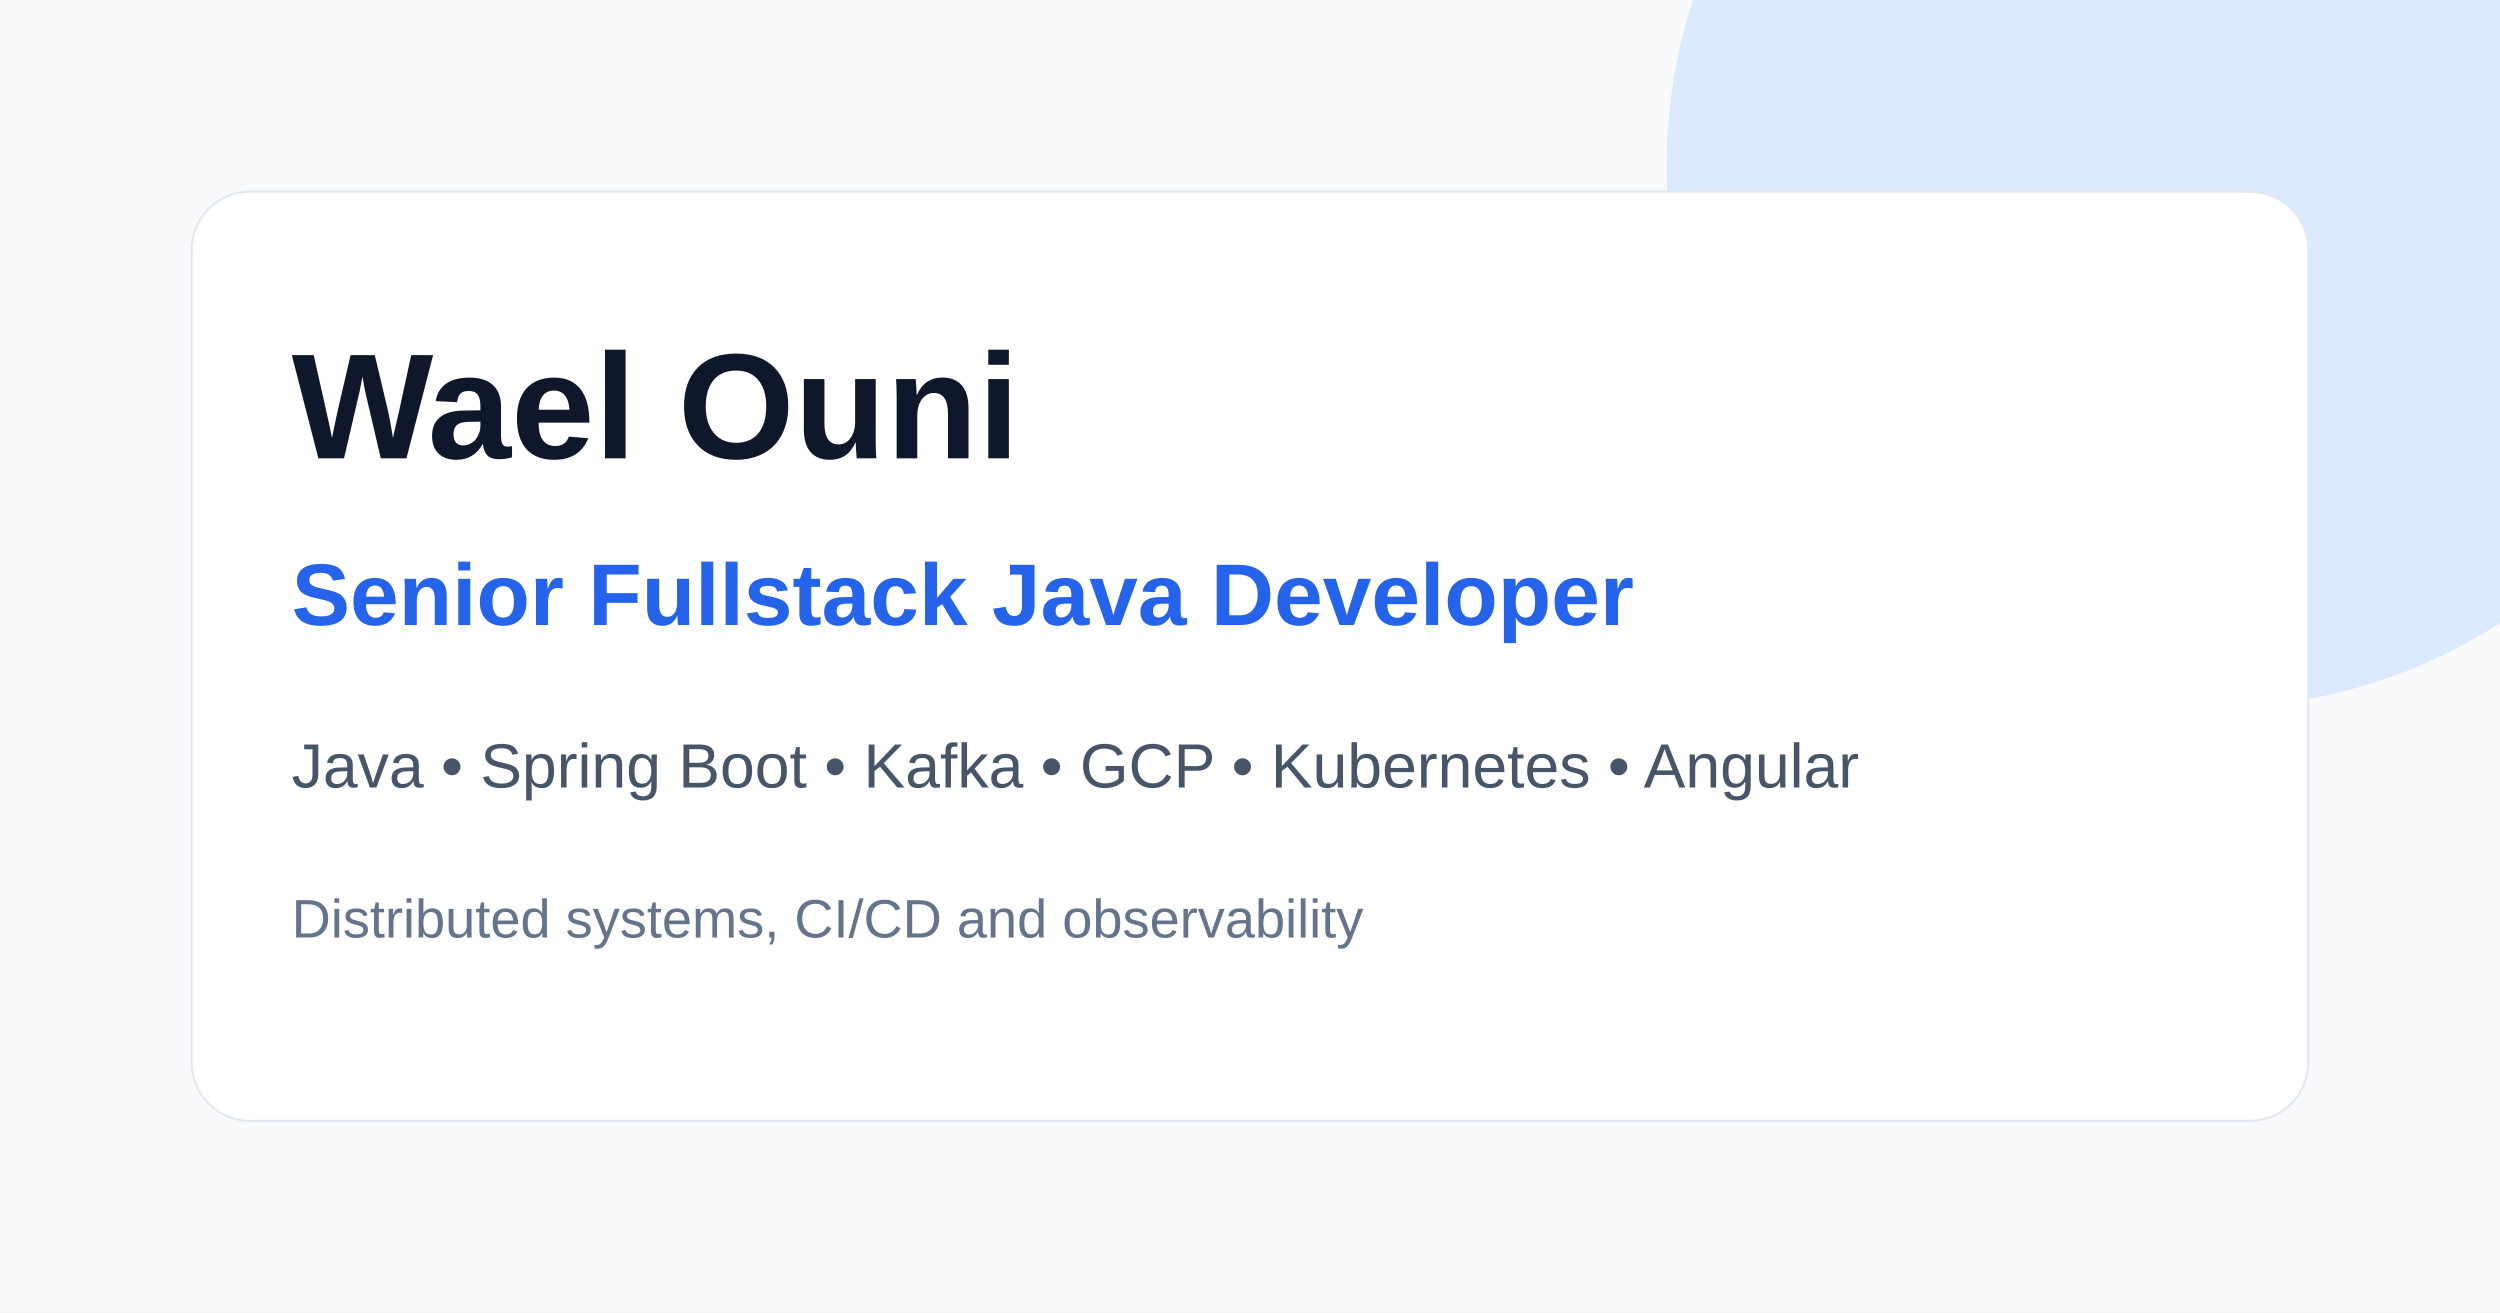
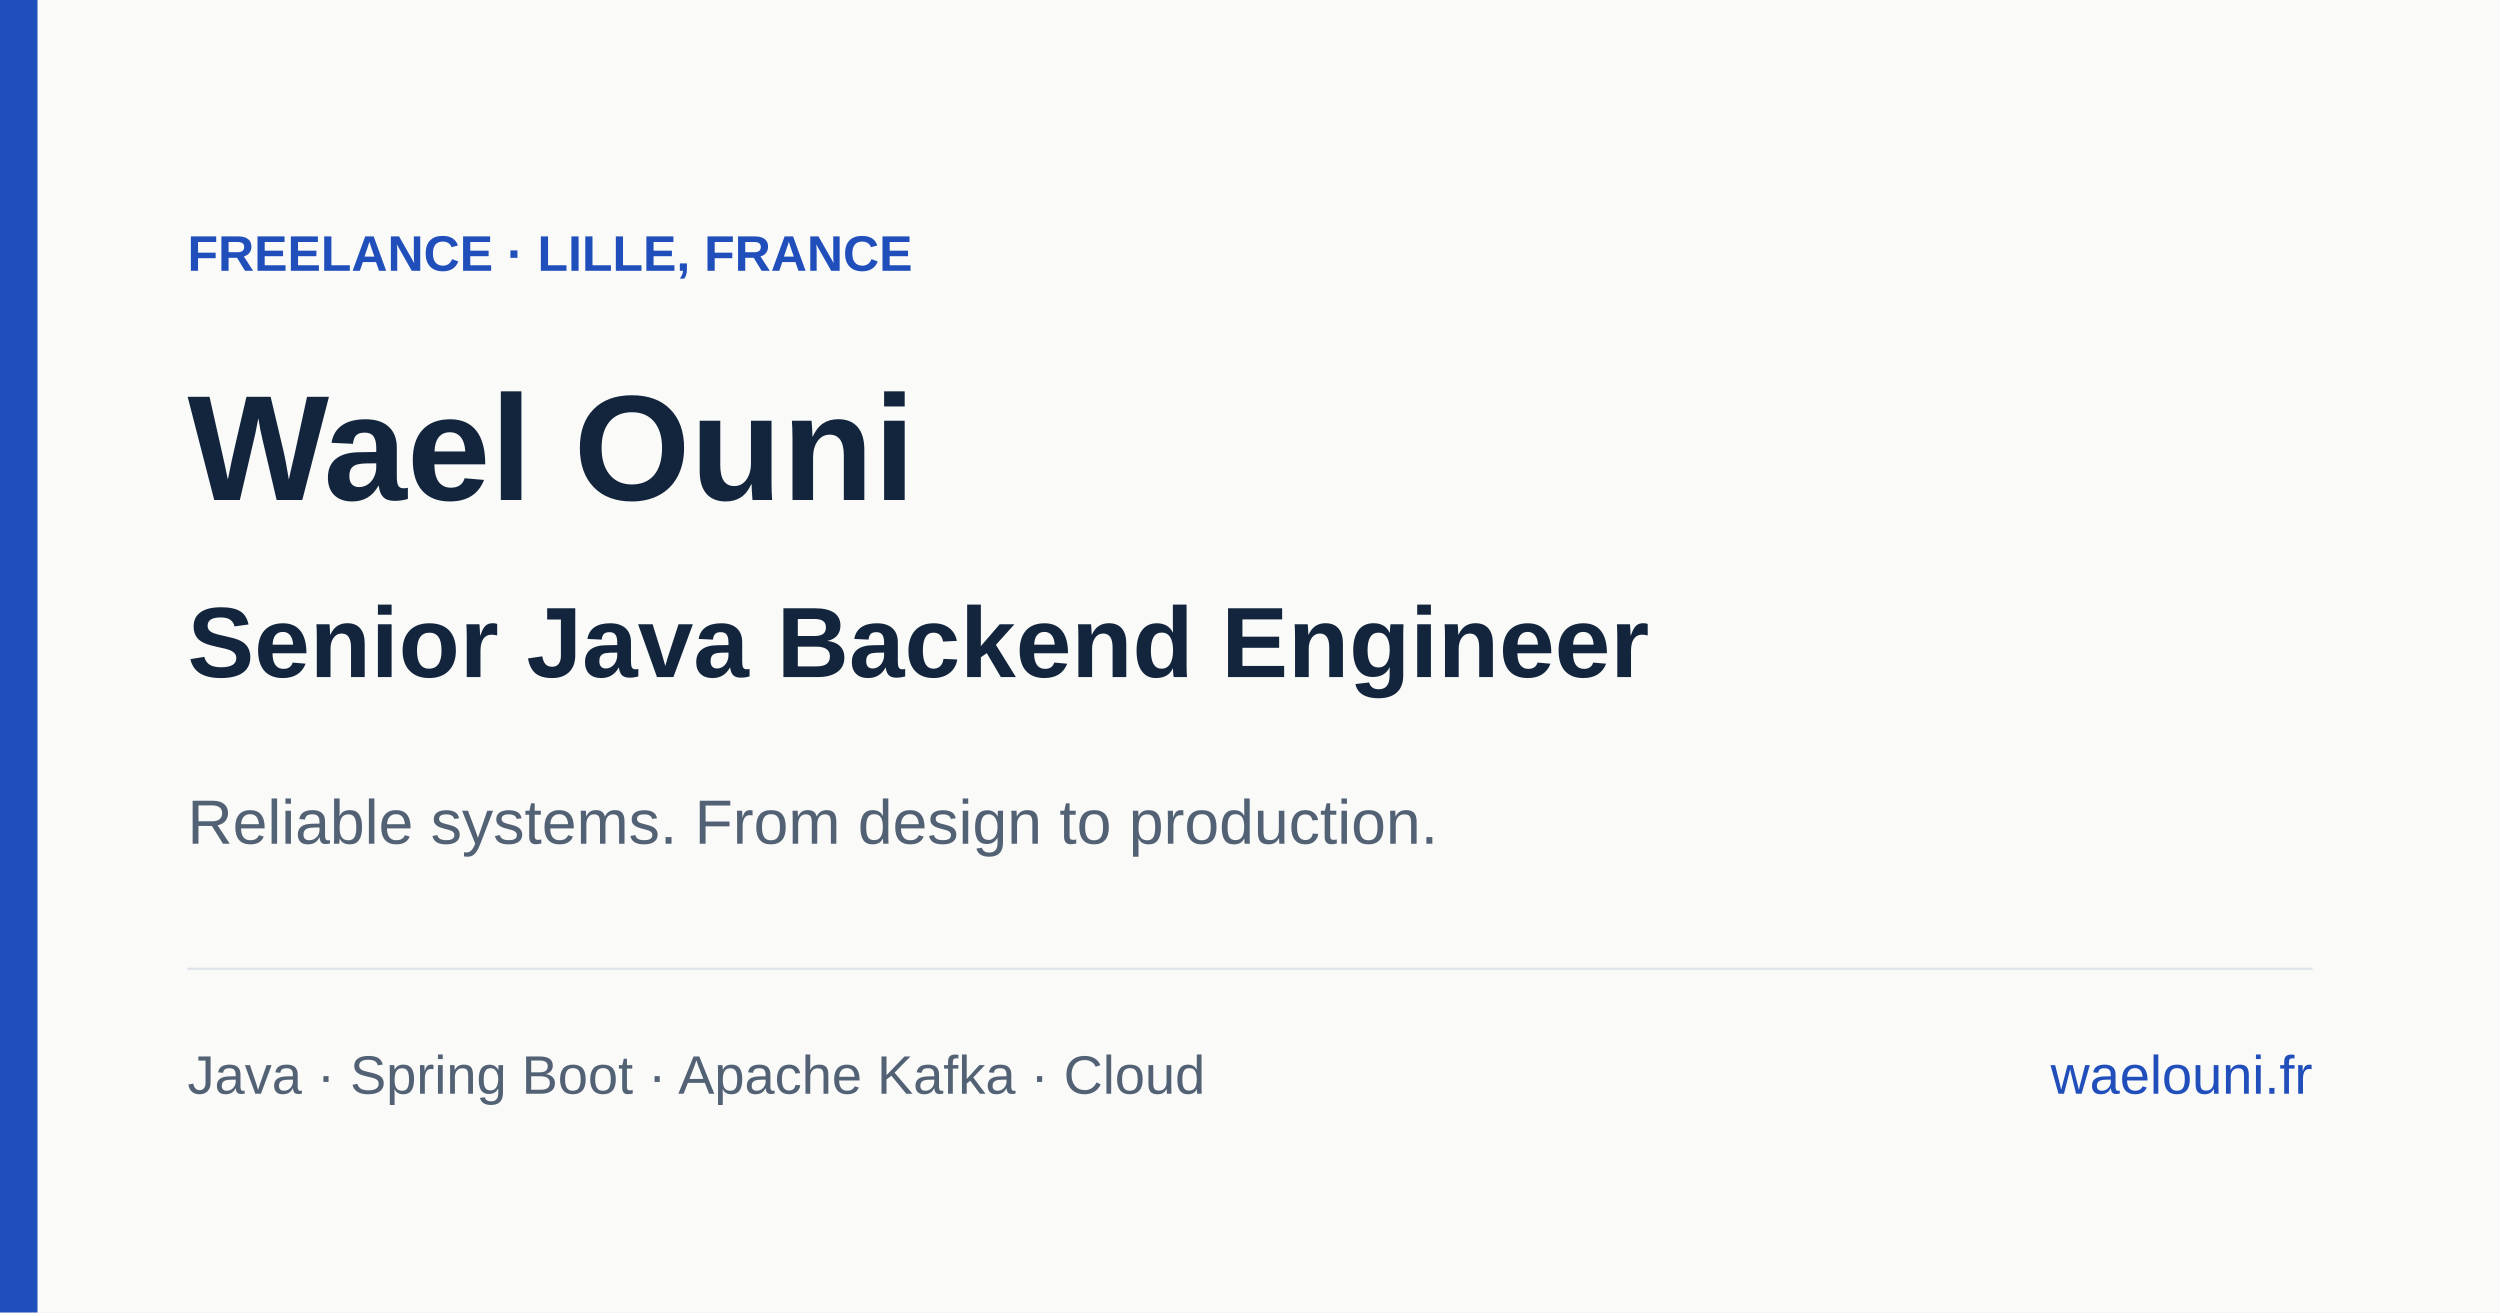
<svg xmlns="http://www.w3.org/2000/svg" width="1200" height="630" viewBox="0 0 1200 630">
-   <rect width="1200" height="630" fill="#F8FAFC" />
-   <circle cx="1060" cy="80" r="260" fill="#DBEAFE" />
-   <rect x="92" y="92" width="1016" height="446" rx="28" fill="#FFFFFF" stroke="#E2E8F0" />
-   <text x="140" y="220" font-family="Arial, sans-serif" font-size="72" font-weight="700" fill="#0F172A">Wael Ouni</text>
-   <text x="140" y="300" font-family="Arial, sans-serif" font-size="42" font-weight="700" fill="#2563EB">Senior Fullstack Java Developer</text>
-   <text x="140" y="378" font-family="Arial, sans-serif" font-size="30" fill="#475569">Java • Spring Boot • Kafka • GCP • Kubernetes • Angular</text>
-   <text x="140" y="450" font-family="Arial, sans-serif" font-size="26" fill="#64748B">Distributed systems, CI/CD and observability</text>
+   <rect width="1200" height="630" fill="#FAFAF9" />
+   <rect x="0" y="0" width="18" height="630" fill="#204FBB" />
+   <text x="90" y="130" font-family="Arial,sans-serif" font-size="24" font-weight="700" fill="#204FBB">FREELANCE · LILLE, FRANCE</text>
+   <text x="90" y="240" font-family="Arial,sans-serif" font-size="72" font-weight="700" fill="#12253D">Wael Ouni</text>
+   <text x="90" y="325" font-family="Arial,sans-serif" font-size="48" font-weight="700" fill="#12253D">Senior Java Backend Engineer</text>
+   <text x="90" y="405" font-family="Arial,sans-serif" font-size="30" fill="#526174">Reliable systems. From design to production.</text>
+   <line x1="90" y1="465" x2="1110" y2="465" stroke="#DCE2E9" />
+   <text x="90" y="525" font-family="Arial,sans-serif" font-size="26" fill="#526174">Java · Spring Boot · Apache Kafka · Cloud</text>
+   <text x="1110" y="525" text-anchor="end" font-family="Arial,sans-serif" font-size="26" fill="#204FBB">waelouni.fr</text>
</svg>
